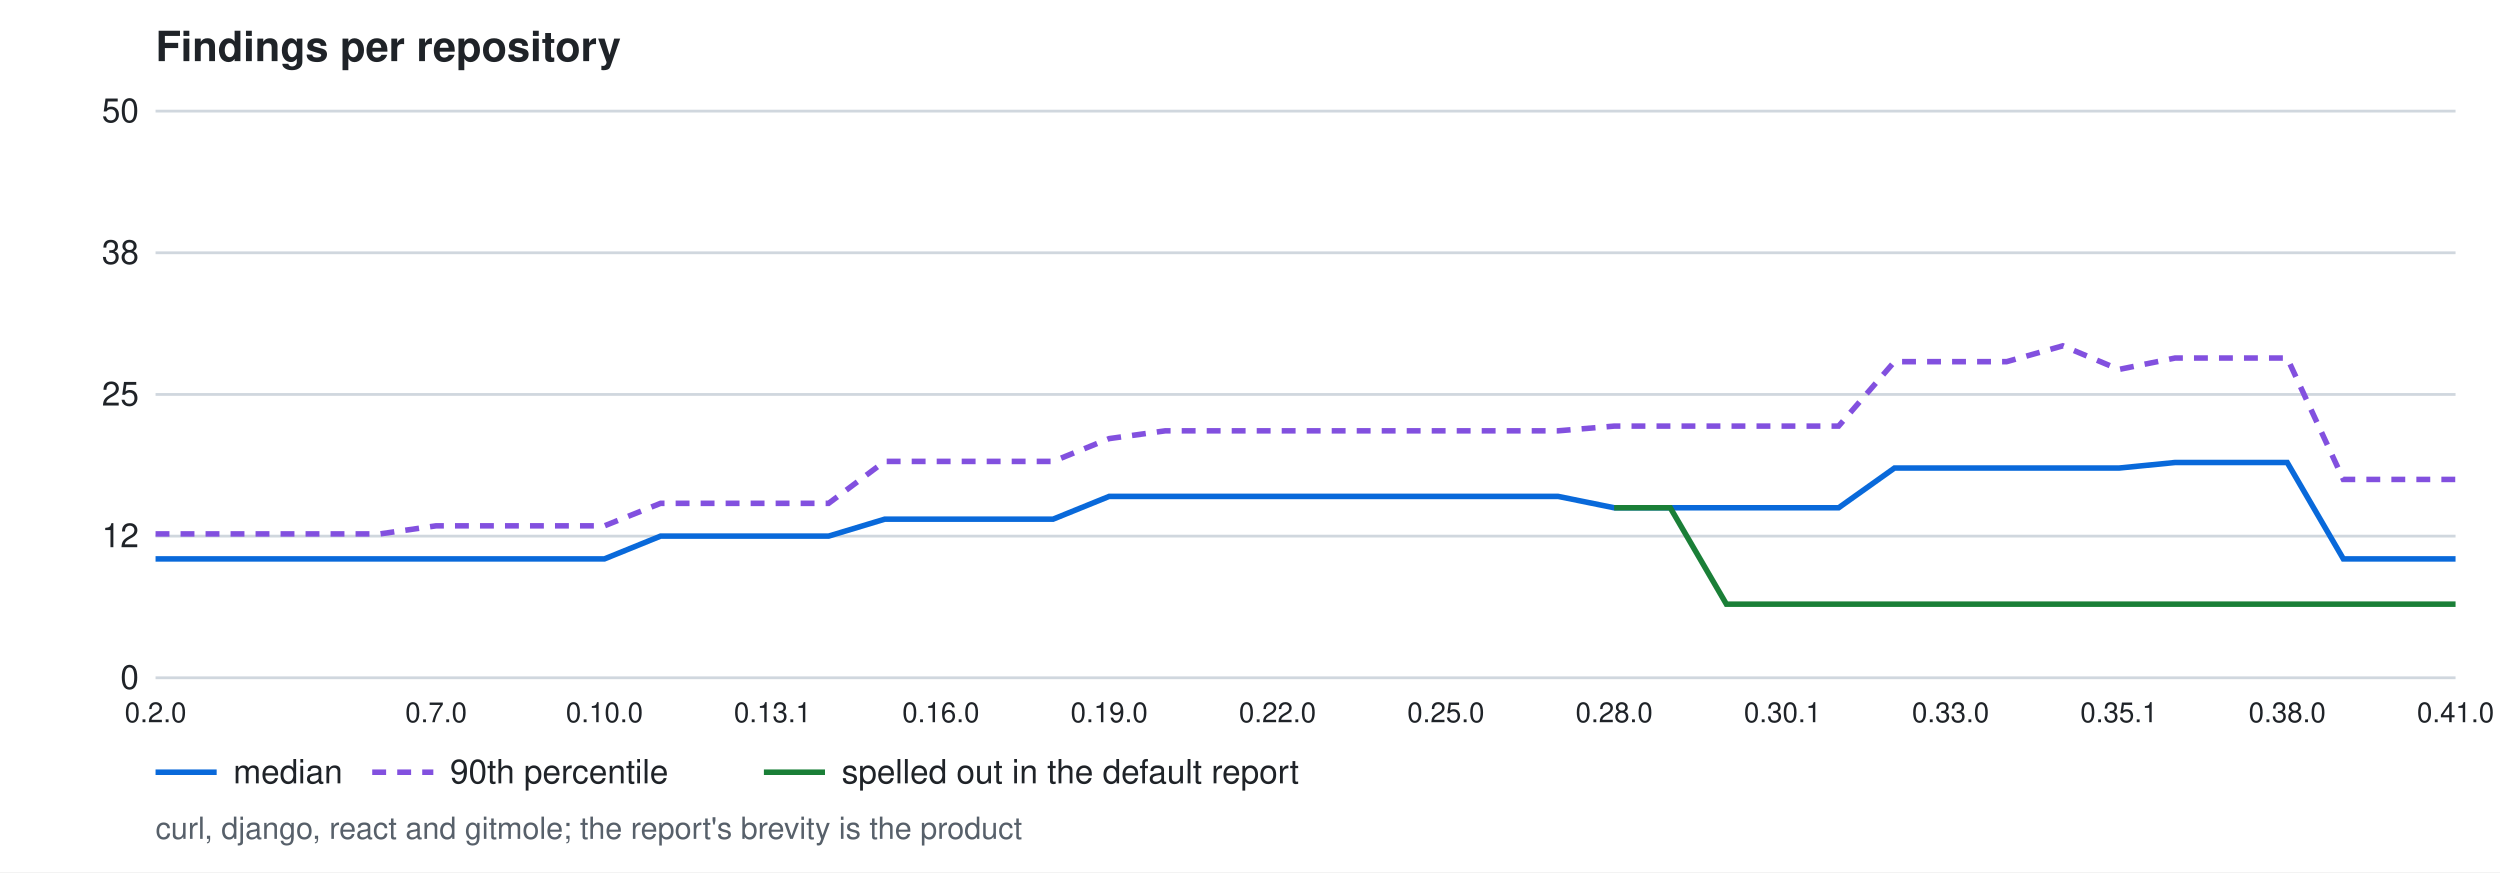
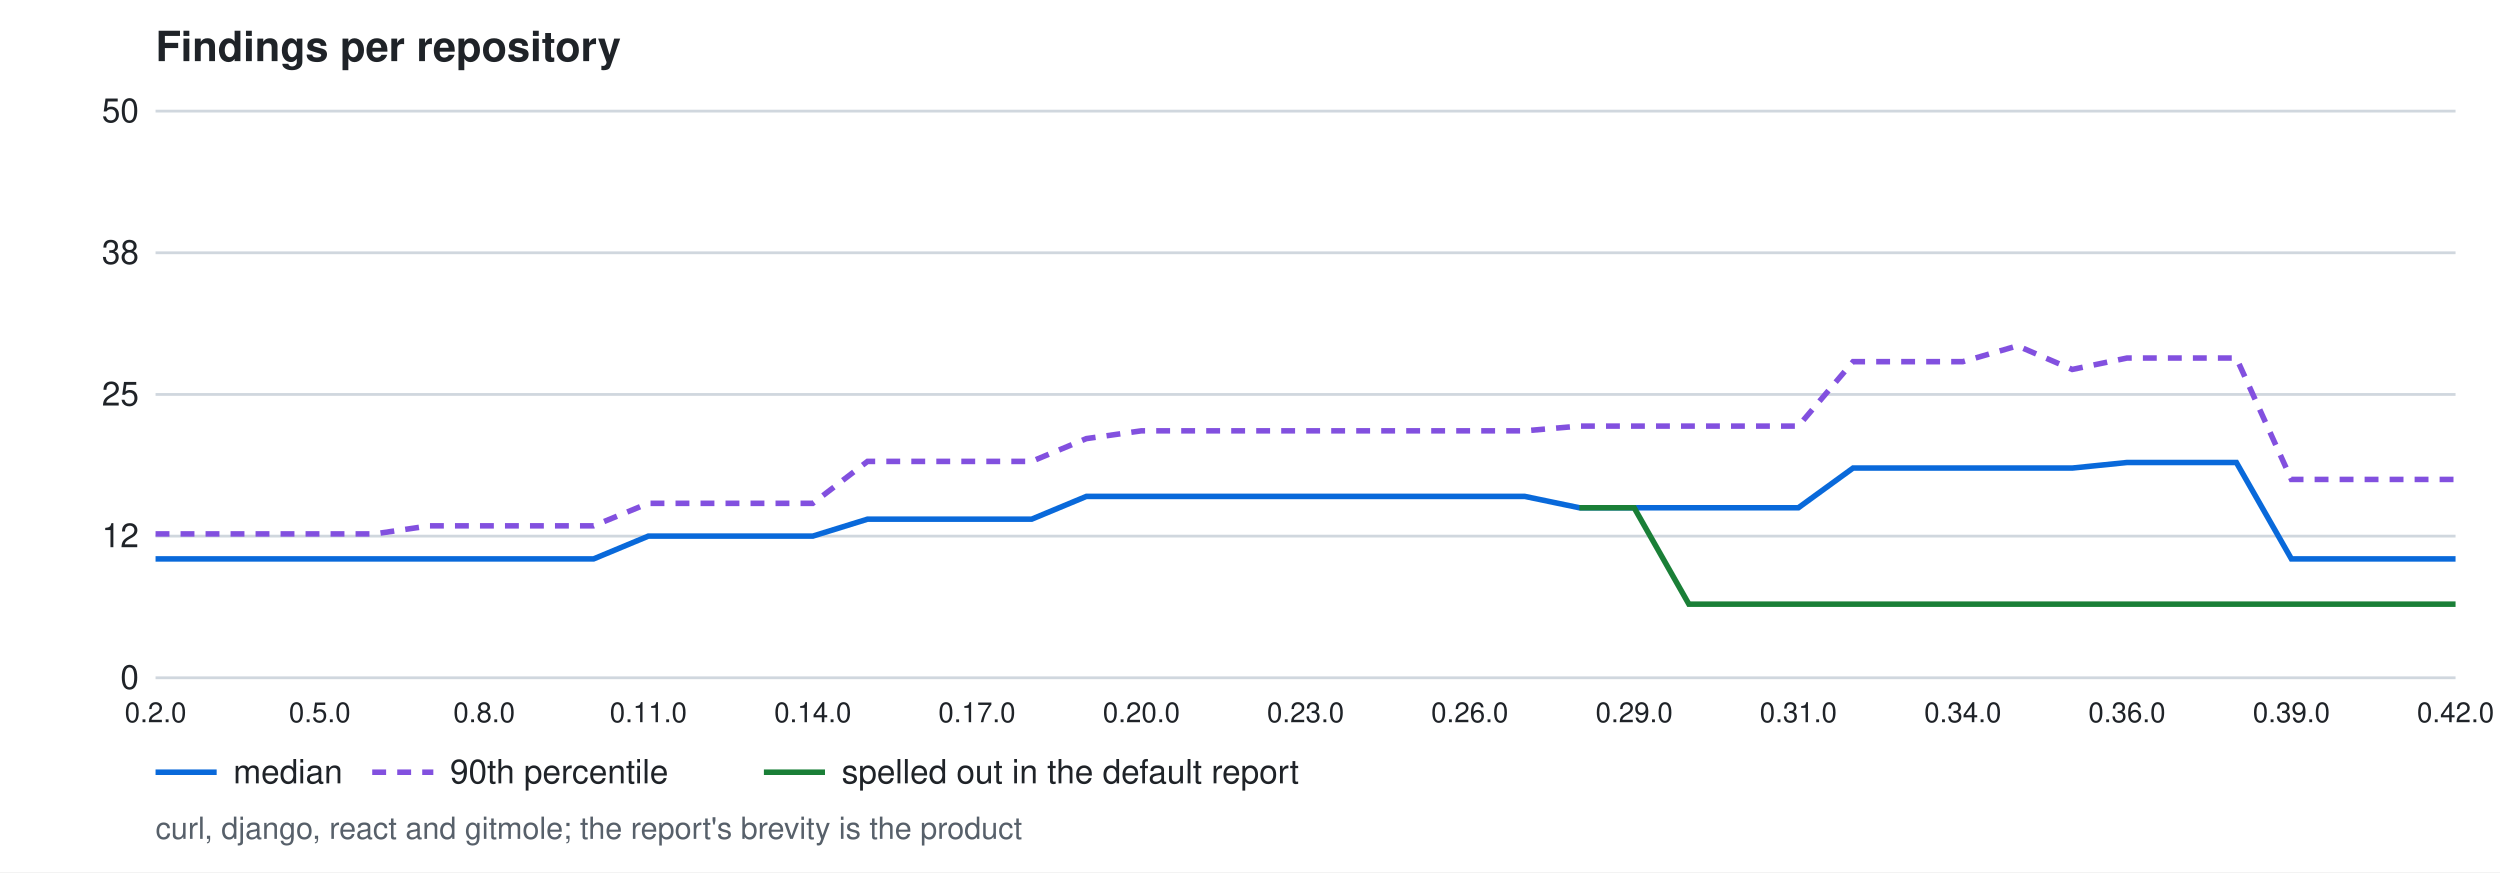
<svg xmlns="http://www.w3.org/2000/svg" width="900" height="314" viewBox="0 0 900 314" font-family="-apple-system,Segoe UI,Helvetica,Arial,sans-serif" font-size="12">
  <rect width="900" height="314" fill="#ffffff" />
  <text x="56" y="22" font-size="15" font-weight="600" fill="#1f2328">Findings per repository</text>
  <line x1="56" y1="244.0" x2="884" y2="244.0" stroke="#d0d7de" stroke-width="1" />
  <text x="50" y="248.0" text-anchor="end" fill="#1f2328">0</text>
  <line x1="56" y1="193.0" x2="884" y2="193.0" stroke="#d0d7de" stroke-width="1" />
  <text x="50" y="197.0" text-anchor="end" fill="#1f2328">12</text>
  <line x1="56" y1="142.0" x2="884" y2="142.0" stroke="#d0d7de" stroke-width="1" />
  <text x="50" y="146.0" text-anchor="end" fill="#1f2328">25</text>
  <line x1="56" y1="91.0" x2="884" y2="91.0" stroke="#d0d7de" stroke-width="1" />
  <text x="50" y="95.0" text-anchor="end" fill="#1f2328">38</text>
  <line x1="56" y1="40.0" x2="884" y2="40.0" stroke="#d0d7de" stroke-width="1" />
  <text x="50" y="44.0" text-anchor="end" fill="#1f2328">50</text>
  <text x="56.0" y="260" text-anchor="middle" fill="#1f2328" font-size="10">0.2.0</text>
-   <text x="157.0" y="260" text-anchor="middle" fill="#1f2328" font-size="10">0.7.0</text>
-   <text x="217.6" y="260" text-anchor="middle" fill="#1f2328" font-size="10">0.10.0</text>
-   <text x="278.1" y="260" text-anchor="middle" fill="#1f2328" font-size="10">0.13.1</text>
-   <text x="338.7" y="260" text-anchor="middle" fill="#1f2328" font-size="10">0.16.0</text>
-   <text x="399.3" y="260" text-anchor="middle" fill="#1f2328" font-size="10">0.19.0</text>
-   <text x="459.9" y="260" text-anchor="middle" fill="#1f2328" font-size="10">0.22.0</text>
-   <text x="520.5" y="260" text-anchor="middle" fill="#1f2328" font-size="10">0.25.0</text>
-   <text x="581.1" y="260" text-anchor="middle" fill="#1f2328" font-size="10">0.28.0</text>
-   <text x="641.7" y="260" text-anchor="middle" fill="#1f2328" font-size="10">0.30.1</text>
-   <text x="702.2" y="260" text-anchor="middle" fill="#1f2328" font-size="10">0.33.0</text>
-   <text x="762.8" y="260" text-anchor="middle" fill="#1f2328" font-size="10">0.35.1</text>
-   <text x="823.4" y="260" text-anchor="middle" fill="#1f2328" font-size="10">0.38.0</text>
-   <text x="884.0" y="260" text-anchor="middle" fill="#1f2328" font-size="10">0.41.0</text>
-   <polyline points="56.0,201.2 76.2,201.2 96.4,201.2 116.6,201.2 136.8,201.2 157.0,201.2 177.2,201.2 197.4,201.2 217.6,201.2 237.8,193.0 258.0,193.0 278.1,193.0 298.3,193.0 318.5,186.9 338.7,186.9 358.9,186.9 379.1,186.9 399.3,178.7 419.5,178.7 439.7,178.7 459.9,178.7 480.1,178.7 500.3,178.7 520.5,178.7 540.7,178.7 560.9,178.7 581.1,182.8 601.3,182.8 621.5,182.8 641.7,182.8 661.9,182.8 682.0,168.5 702.2,168.5 722.4,168.5 742.6,168.5 762.8,168.5 783.0,166.5 803.2,166.5 823.4,166.5 843.6,201.2 863.8,201.2 884.0,201.2" fill="none" stroke="#0969da" stroke-width="2" />
-   <polyline points="56.0,192.2 76.2,192.2 96.4,192.2 116.6,192.2 136.8,192.2 157.0,189.3 177.2,189.3 197.4,189.3 217.6,189.3 237.8,181.2 258.0,181.2 278.1,181.2 298.3,181.2 318.5,166.1 338.7,166.1 358.9,166.1 379.1,166.1 399.3,157.9 419.5,155.1 439.7,155.1 459.9,155.1 480.1,155.1 500.3,155.1 520.5,155.1 540.7,155.1 560.9,155.1 581.1,153.4 601.3,153.4 621.5,153.4 641.7,153.4 661.9,153.4 682.0,130.2 702.2,130.2 722.4,130.2 742.6,124.5 762.8,133.0 783.0,128.9 803.2,128.9 823.4,128.9 843.6,172.6 863.8,172.6 884.0,172.6" fill="none" stroke="#8250df" stroke-width="2" stroke-dasharray="5 4" />
-   <polyline points="581.1,182.8 601.3,182.8 621.5,217.5 641.7,217.5 661.9,217.5 682.0,217.5 702.2,217.5 722.4,217.5 742.6,217.5 762.8,217.5 783.0,217.5 803.2,217.5 823.4,217.5 843.6,217.5 863.8,217.5 884.0,217.5" fill="none" stroke="#1a7f37" stroke-width="2" />
+   <text x="115.1" y="260" text-anchor="middle" fill="#1f2328" font-size="10">0.5.0</text>
+   <text x="174.3" y="260" text-anchor="middle" fill="#1f2328" font-size="10">0.8.0</text>
+   <text x="233.4" y="260" text-anchor="middle" fill="#1f2328" font-size="10">0.11.0</text>
+   <text x="292.6" y="260" text-anchor="middle" fill="#1f2328" font-size="10">0.14.0</text>
+   <text x="351.7" y="260" text-anchor="middle" fill="#1f2328" font-size="10">0.17.0</text>
+   <text x="410.9" y="260" text-anchor="middle" fill="#1f2328" font-size="10">0.20.0</text>
+   <text x="470.0" y="260" text-anchor="middle" fill="#1f2328" font-size="10">0.23.0</text>
+   <text x="529.1" y="260" text-anchor="middle" fill="#1f2328" font-size="10">0.26.0</text>
+   <text x="588.3" y="260" text-anchor="middle" fill="#1f2328" font-size="10">0.29.0</text>
+   <text x="647.4" y="260" text-anchor="middle" fill="#1f2328" font-size="10">0.31.0</text>
+   <text x="706.6" y="260" text-anchor="middle" fill="#1f2328" font-size="10">0.34.0</text>
+   <text x="765.7" y="260" text-anchor="middle" fill="#1f2328" font-size="10">0.36.0</text>
+   <text x="824.9" y="260" text-anchor="middle" fill="#1f2328" font-size="10">0.39.0</text>
+   <text x="884.0" y="260" text-anchor="middle" fill="#1f2328" font-size="10">0.42.0</text>
+   <polyline points="56.0,201.2 75.7,201.2 95.4,201.2 115.1,201.2 134.9,201.2 154.6,201.2 174.3,201.2 194.0,201.2 213.7,201.2 233.4,193.0 253.1,193.0 272.9,193.0 292.6,193.0 312.3,186.9 332.0,186.9 351.7,186.9 371.4,186.9 391.1,178.7 410.9,178.7 430.6,178.7 450.3,178.7 470.0,178.7 489.7,178.7 509.4,178.7 529.1,178.7 548.9,178.7 568.6,182.8 588.3,182.8 608.0,182.8 627.7,182.8 647.4,182.8 667.1,168.5 686.9,168.5 706.6,168.5 726.3,168.5 746.0,168.5 765.7,166.5 785.4,166.5 805.1,166.5 824.9,201.2 844.6,201.2 864.3,201.2 884.0,201.2" fill="none" stroke="#0969da" stroke-width="2" />
+   <polyline points="56.0,192.2 75.7,192.2 95.4,192.2 115.1,192.2 134.9,192.2 154.6,189.3 174.3,189.3 194.0,189.3 213.7,189.3 233.4,181.2 253.1,181.2 272.9,181.2 292.6,181.2 312.3,166.1 332.0,166.1 351.7,166.1 371.4,166.1 391.1,157.9 410.9,155.1 430.6,155.1 450.3,155.1 470.0,155.1 489.7,155.1 509.4,155.1 529.1,155.1 548.9,155.1 568.6,153.4 588.3,153.4 608.0,153.4 627.7,153.4 647.4,153.4 667.1,130.2 686.9,130.2 706.6,130.2 726.3,124.5 746.0,133.0 765.7,128.9 785.4,128.9 805.1,128.9 824.9,172.6 844.6,172.6 864.3,172.6 884.0,172.6" fill="none" stroke="#8250df" stroke-width="2" stroke-dasharray="5 4" />
+   <polyline points="568.6,182.8 588.3,182.8 608.0,217.5 627.7,217.5 647.4,217.5 667.1,217.5 686.9,217.5 706.6,217.5 726.3,217.5 746.0,217.5 765.7,217.5 785.4,217.5 805.1,217.5 824.9,217.5 844.6,217.5 864.3,217.5 884.0,217.5" fill="none" stroke="#1a7f37" stroke-width="2" />
  <line x1="56" y1="278" x2="78" y2="278" stroke="#0969da" stroke-width="2" />
  <text x="84" y="282" fill="#1f2328">median</text>
  <line x1="134" y1="278" x2="156" y2="278" stroke="#8250df" stroke-width="2" stroke-dasharray="5 4" />
  <text x="162" y="282" fill="#1f2328">90th percentile</text>
  <line x1="275" y1="278" x2="297" y2="278" stroke="#1a7f37" stroke-width="2" />
  <text x="303" y="282" fill="#1f2328">spelled out in the default report</text>
  <text x="56" y="302" fill="#57606a" font-size="11">curl, django, react and gitmole; the report's brevity is the product</text>
</svg>
